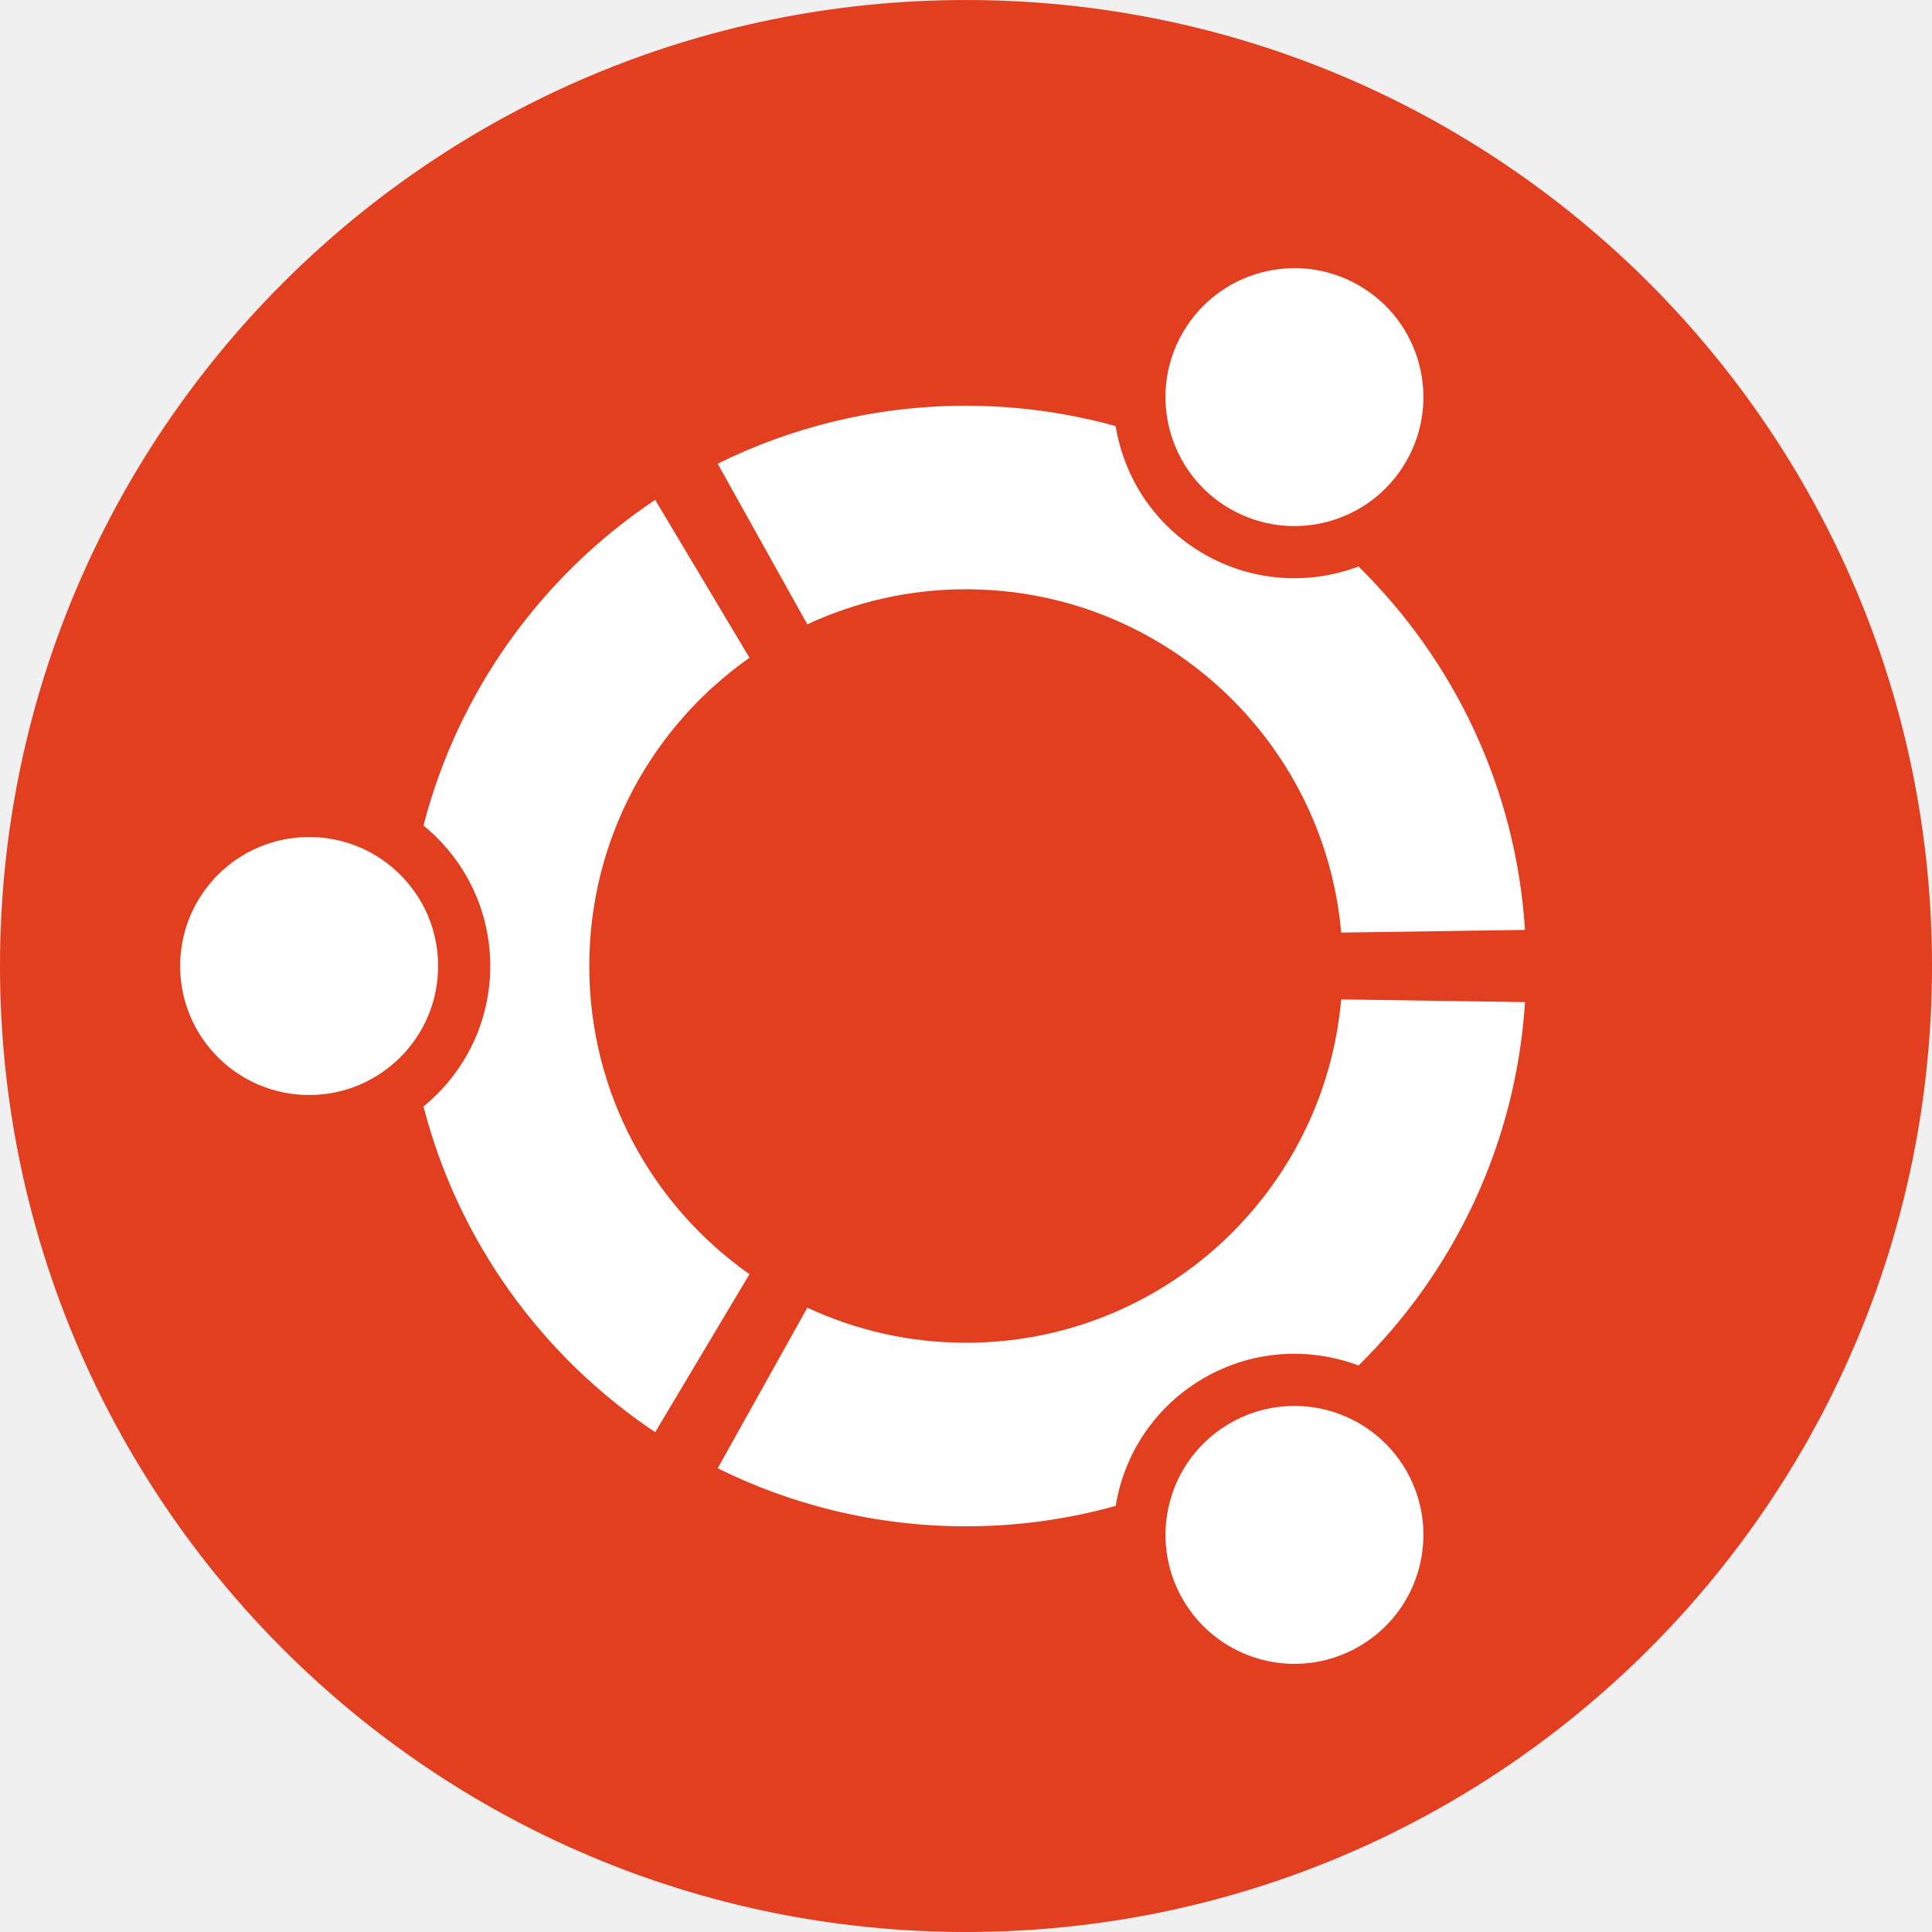
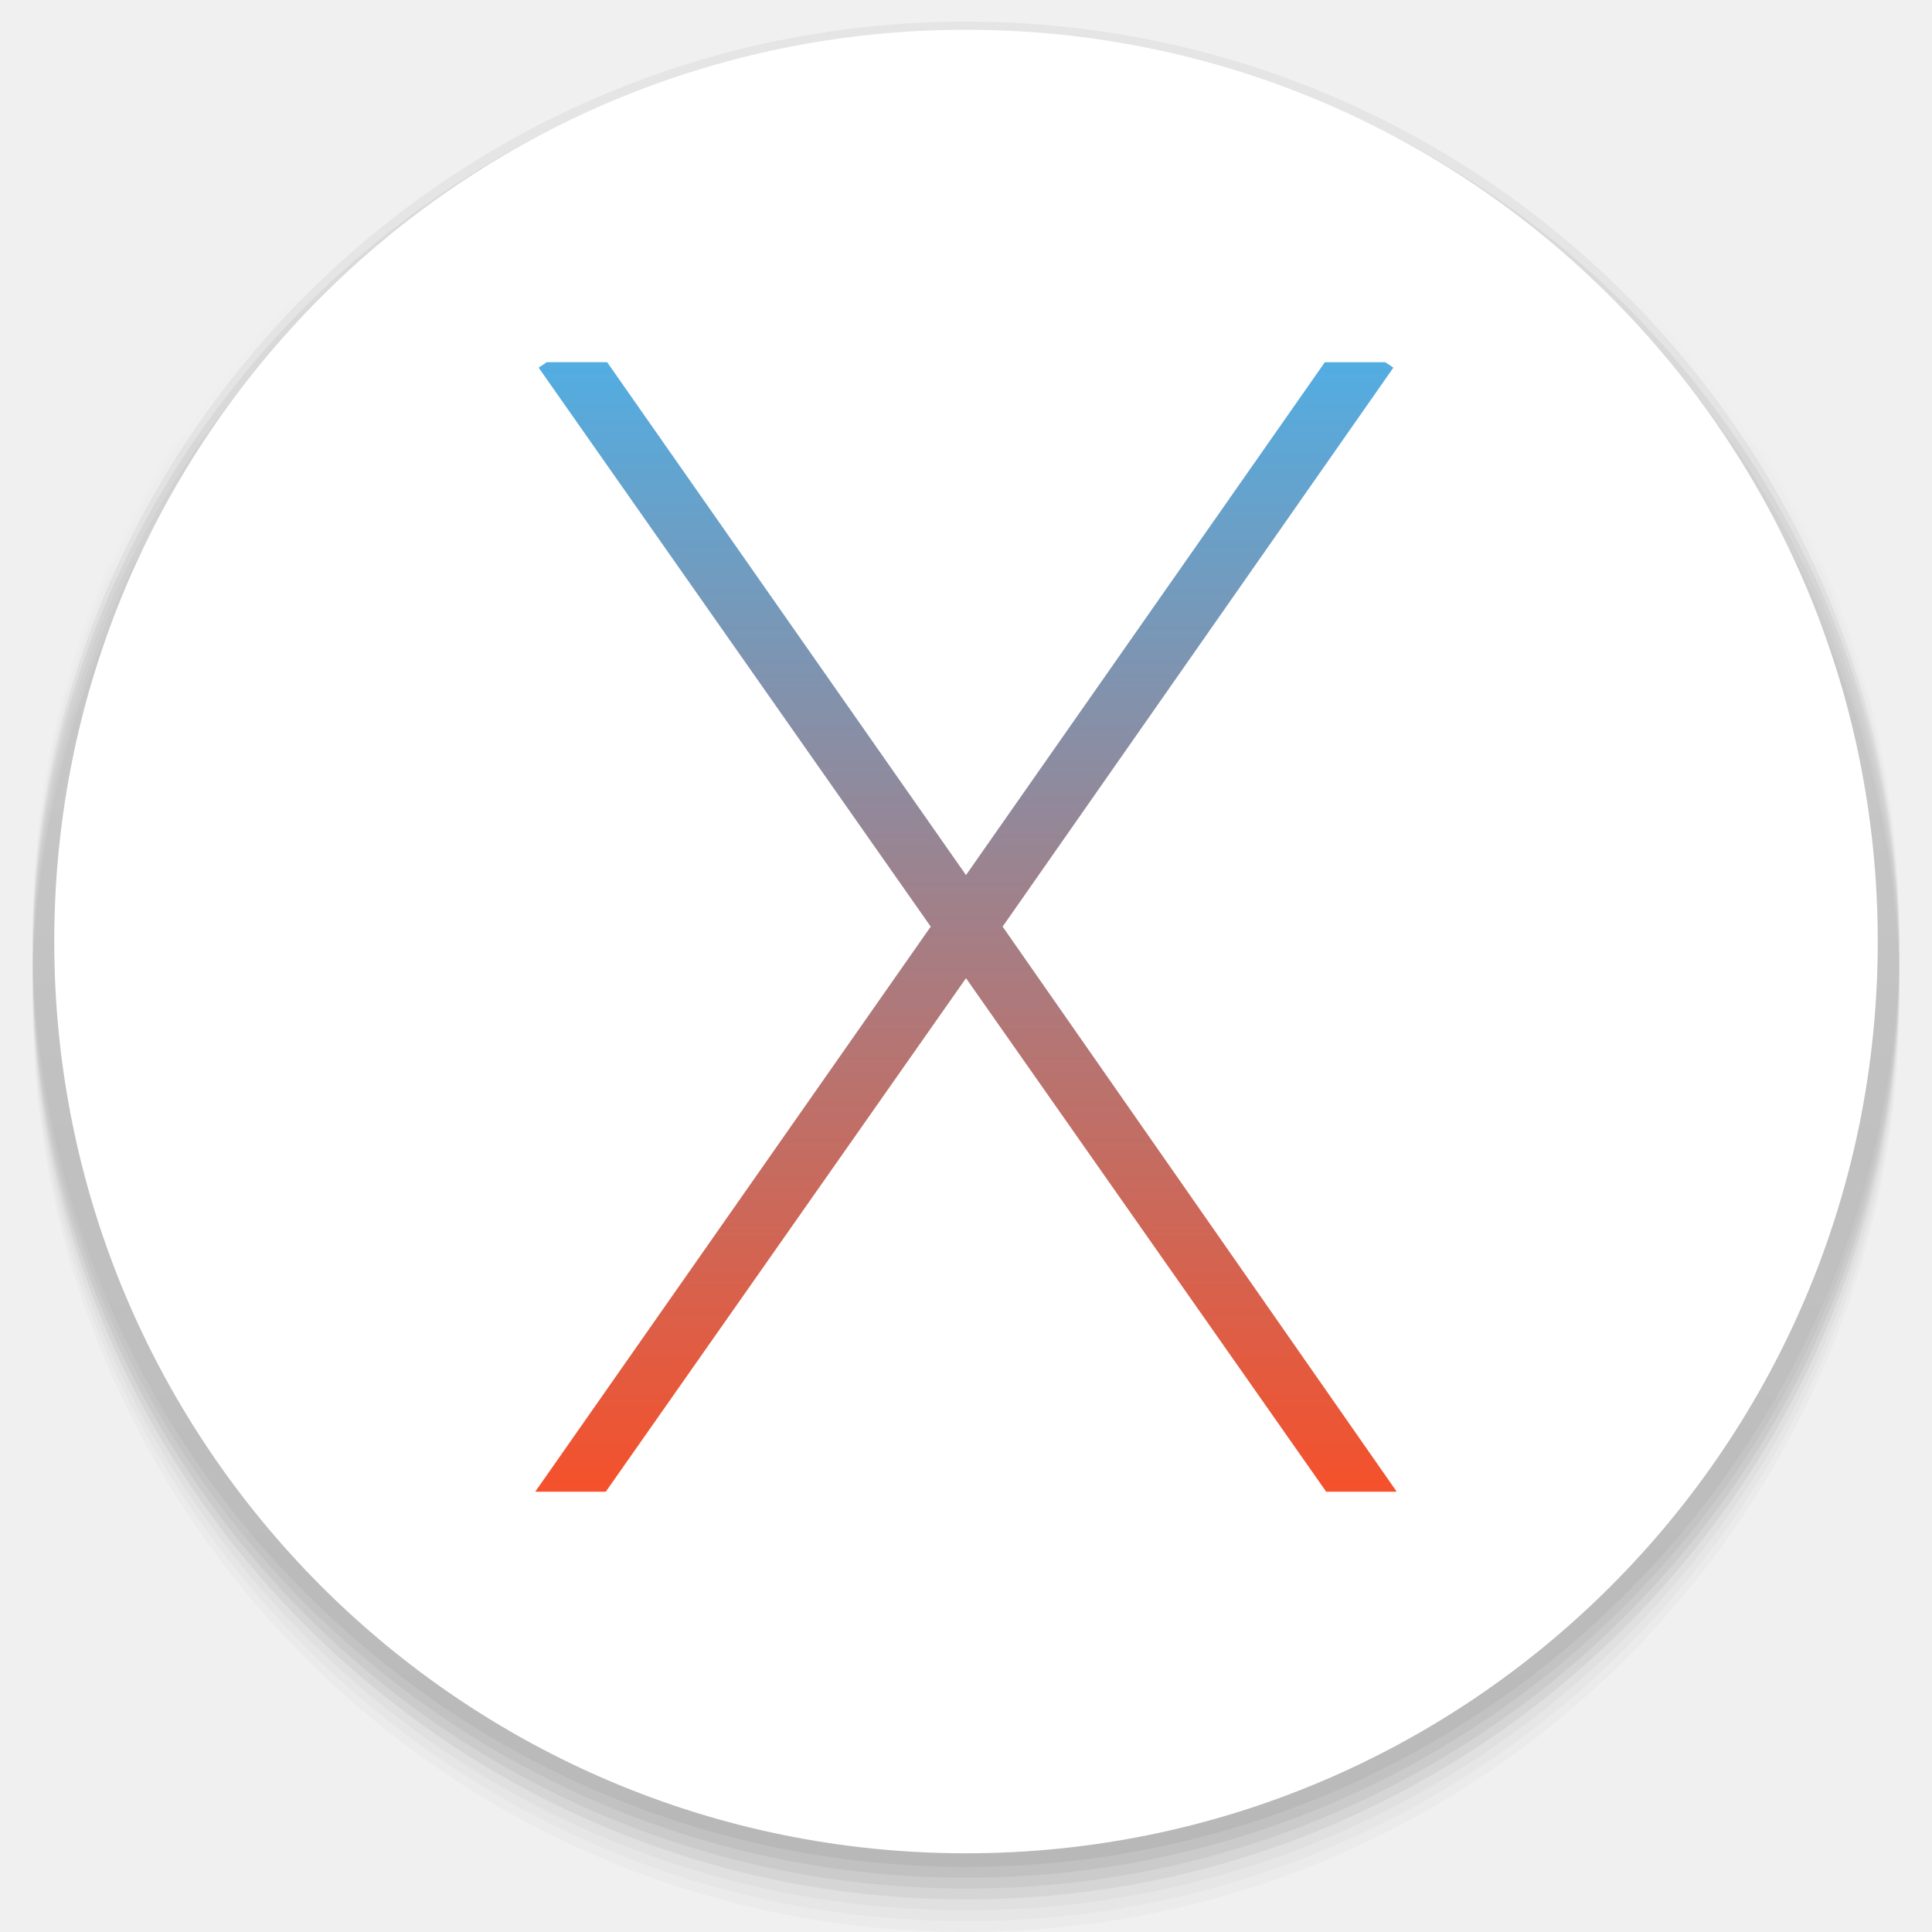
- <svg xmlns="http://www.w3.org/2000/svg" id="svg2910" height="16" width="16" version="1.1">
-   <g id="g2846" transform="matrix(.1765 0 0 -.1765 0 16)">
-     <path id="path24" style="fill:#e13f20" d="m90.652 45.325c0-25.032-20.293-45.325-45.326-45.325s-45.326 20.293-45.326 45.325c0 25.033 20.293 45.326 45.326 45.326s45.326-20.293 45.326-45.326" />
-     <path id="path26" style="fill:#fff" d="m57.711 66.78c2.895-1.672 6.594-0.682 8.264 2.213 1.672 2.894 0.682 6.594-2.213 8.266-2.894 1.67-6.594 0.678-8.266-2.217-1.67-2.893-0.678-6.592 2.215-8.262zm-12.385-39.132c-2.66 0-5.184 0.592-7.445 1.645l-4.205-7.535c3.512-1.74 7.467-2.723 11.65-2.723 2.434 0 4.787 0.338 7.023 0.957 0.395 2.432 1.838 4.67 4.139 6 2.299 1.326 4.955 1.457 7.256 0.588 4.475 4.4 7.387 10.385 7.811 17.051l-8.625 0.127c-0.793-9.031-8.37-16.11-17.604-16.11zm0 35.354c9.234 0 16.81-7.08 17.605-16.109l8.623 0.127c-0.424 6.666-3.336 12.65-7.811 17.051-2.301-0.869-4.959-0.736-7.256 0.588-2.301 1.328-3.744 3.568-4.139 6-2.236 0.617-4.59 0.955-7.023 0.955-4.184 0-8.139-0.983-11.65-2.721l4.205-7.535c2.262 1.053 4.785 1.645 7.445 1.645zm-17.676-17.677c0 5.981 2.971 11.264 7.516 14.463l-4.424 7.41c-5.295-3.539-9.234-8.947-10.871-15.281 1.91-1.559 3.133-3.932 3.133-6.592 0-2.659-1.223-5.032-3.133-6.59 1.635-6.336 5.574-11.744 10.871-15.283l4.424 7.412c-4.545 3.197-7.516 8.48-7.516 14.461zm30.063-21.452c-2.894-1.672-3.887-5.371-2.215-8.264 1.67-2.895 5.369-3.887 8.264-2.215 2.894 1.67 3.887 5.369 2.215 8.264-1.67 2.893-5.371 3.885-8.264 2.215zm-43.207 27.504c-3.344 0-6.053-2.709-6.053-6.053 0-3.342 2.709-6.051 6.053-6.051 3.342 0 6.051 2.709 6.051 6.051 0 3.344-2.709 6.053-6.051 6.053" />
+ <svg xmlns="http://www.w3.org/2000/svg" xmlns:xlink="http://www.w3.org/1999/xlink" width="16" height="16" id="svg2" version="1.1">
+   <defs id="defs4">
+     <linearGradient id="linearGradient4241">
+       <stop style="stop-color:#000000;stop-opacity:1;" offset="0" id="stop4243" />
+       <stop style="stop-color:#000000;stop-opacity:0;" offset="1" id="stop4245" />
+     </linearGradient>
+     <linearGradient id="linearGradient4233">
+       <stop style="stop-color:#000000;stop-opacity:1;" offset="0" id="stop4235" />
+       <stop style="stop-color:#000000;stop-opacity:0;" offset="1" id="stop4237" />
+     </linearGradient>
+     <linearGradient id="linearGradient4227">
+       <stop id="stop4229" offset="0" style="stop-color:#ffffff;stop-opacity:1" />
+       <stop id="stop4231" offset="1" style="stop-color:#ffffff;stop-opacity:1" />
+     </linearGradient>
+     <linearGradient id="linearGradient4219">
+       <stop style="stop-color:#f4512c;stop-opacity:1" offset="0" id="stop4221" />
+       <stop style="stop-color:#52ade2;stop-opacity:1" offset="1" id="stop4223" />
+     </linearGradient>
+     <linearGradient id="linearGradient3105">
+       <stop style="stop-color:#f8f8f8;stop-opacity:1" offset="0" id="stop3107" />
+       <stop style="stop-color:#ececec;stop-opacity:1" offset="1" id="stop3109" />
+     </linearGradient>
+     <linearGradient id="linearGradient12782">
+       <stop id="stop12784" offset="0" style="stop-color:#1f2427;stop-opacity:1" />
+       <stop style="stop-color:#1e2326;stop-opacity:1" offset="0.458" id="stop12786" />
+       <stop id="stop12788" offset="1" style="stop-color:#101113;stop-opacity:1" />
+     </linearGradient>
+     <linearGradient id="linearGradient12772">
+       <stop style="stop-color:#071119;stop-opacity:1" offset="0" id="stop12774" />
+       <stop id="stop12776" offset="0.435" style="stop-color:#1c2021;stop-opacity:1" />
+       <stop style="stop-color:#1f2427;stop-opacity:1" offset="1" id="stop12778" />
+     </linearGradient>
+     <linearGradient id="linearGradient3222">
+       <stop style="stop-color:#de005a;stop-opacity:1" offset="0" id="stop3224" />
+       <stop style="stop-color:#a30444;stop-opacity:1" offset="1" id="stop3226" />
+     </linearGradient>
+     <linearGradient id="linearGradient3076">
+       <stop id="stop3078" offset="0" style="stop-color:#ffe7f7;stop-opacity:1" />
+       <stop id="stop3080" offset="1" style="stop-color:#ffc3ef;stop-opacity:1" />
+     </linearGradient>
+     <linearGradient id="linearGradient3048">
+       <stop style="stop-color:#c16d16;stop-opacity:1" offset="0" id="stop3050" />
+       <stop style="stop-color:#ff8e31;stop-opacity:1" offset="1" id="stop3052" />
+     </linearGradient>
+     <linearGradient id="linearGradient3119">
+       <stop style="stop-color:#92948f;stop-opacity:0" offset="0" id="stop3121" />
+       <stop id="stop3123" offset="0.428" style="stop-color:#9b9e98;stop-opacity:1" />
+       <stop style="stop-color:#939690;stop-opacity:0" offset="1" id="stop3125" />
+     </linearGradient>
+     <linearGradient id="linearGradient3073">
+       <stop id="stop3075" offset="0" style="stop-color:#ffffff;stop-opacity:0" />
+       <stop style="stop-color:#ffffff;stop-opacity:1" offset="0.459" id="stop3085" />
+       <stop id="stop3083" offset="1" style="stop-color:#ffffff;stop-opacity:0" />
+     </linearGradient>
+     <linearGradient id="linearGradient3047">
+       <stop style="stop-color:#000000;stop-opacity:1" offset="0" id="stop3049" />
+       <stop id="stop3055" offset="0.061" style="stop-color:#1a1a1a;stop-opacity:1" />
+       <stop style="stop-color:#333333;stop-opacity:1" offset="0.165" id="stop3057" />
+       <stop id="stop3059" offset="0.554" style="stop-color:#4d4d4d;stop-opacity:1" />
+       <stop style="stop-color:#999999;stop-opacity:1" offset="1" id="stop3051" />
+     </linearGradient>
+     <linearGradient id="linearGradient3041">
+       <stop id="stop3043" offset="0" style="stop-color:#1a1a1a;stop-opacity:1" />
+       <stop id="stop3045" offset="1" style="stop-color:#808080;stop-opacity:1" />
+     </linearGradient>
+     <linearGradient id="linearGradient3029">
+       <stop style="stop-color:#333333;stop-opacity:1" offset="0" id="stop3031" />
+       <stop style="stop-color:#e0e0dd;stop-opacity:0;" offset="1" id="stop3033" />
+     </linearGradient>
+     <linearGradient xlink:href="#linearGradient3029" id="linearGradient3035" x1="35.355" y1="1030.362" x2="35.355" y2="975.333" gradientUnits="userSpaceOnUse" gradientTransform="matrix(1.163809,0,0,1.163809,-7.862809,-164.2364)" />
+     <linearGradient xlink:href="#linearGradient3041" id="linearGradient3039" gradientUnits="userSpaceOnUse" x1="35.355" y1="1030.362" x2="35.355" y2="975.333" gradientTransform="matrix(1.12187,0,0,1.12187,-5.849735,-122.1878)" />
+     <linearGradient xlink:href="#linearGradient3047" id="linearGradient3053" x1="40" y1="1043.434" x2="39.286" y2="972.333" gradientUnits="userSpaceOnUse" />
+     <linearGradient xlink:href="#linearGradient3073" id="linearGradient3113" gradientUnits="userSpaceOnUse" gradientTransform="translate(0,-956.3622)" x1="14.869" y1="978.904" x2="24.527" y2="969.247" />
+     <linearGradient xlink:href="#linearGradient3073" id="linearGradient3115" gradientUnits="userSpaceOnUse" gradientTransform="matrix(-1,0,0,1,96,-956.3622)" x1="15.152" y1="978.621" x2="26.264" y2="967.509" />
+     <linearGradient xlink:href="#linearGradient3119" id="linearGradient3117" gradientUnits="userSpaceOnUse" gradientTransform="translate(0,-956.3622)" x1="13.132" y1="980.641" x2="25.55" y2="967.866" />
+     <linearGradient xlink:href="#linearGradient3119" id="linearGradient3129" gradientUnits="userSpaceOnUse" gradientTransform="matrix(-1,0,0,1,96,0)" x1="13.132" y1="980.641" x2="25.55" y2="967.866" />
+     <linearGradient xlink:href="#linearGradient3048" id="linearGradient3054" x1="49.268" y1="996.573" x2="49.268" y2="1045.863" gradientUnits="userSpaceOnUse" />
+     <linearGradient xlink:href="#linearGradient3048" id="linearGradient3058" x1="115.803" y1="985.472" x2="115.803" y2="1033.554" gradientUnits="userSpaceOnUse" />
+     <linearGradient xlink:href="#linearGradient3222" id="linearGradient3055" gradientUnits="userSpaceOnUse" x1="115.803" y1="985.472" x2="115.803" y2="1025.364" gradientTransform="matrix(1.414478,0,0,1.414478,-119.7869,-419.055)" />
+     <linearGradient xlink:href="#linearGradient3076" id="linearGradient3086" gradientUnits="userSpaceOnUse" gradientTransform="matrix(1.414478,0,0,1.414478,-119.7869,-417.126)" x1="115.803" y1="985.472" x2="115.803" y2="1025.364" />
+     <linearGradient xlink:href="#linearGradient3076" id="linearGradient3091" gradientUnits="userSpaceOnUse" gradientTransform="matrix(1.414478,0,0,1.414478,-119.7869,-418.126)" x1="115.803" y1="985.472" x2="115.803" y2="1025.364" />
+     <linearGradient xlink:href="#linearGradient3076" id="linearGradient3093" gradientUnits="userSpaceOnUse" gradientTransform="matrix(1.414478,0,0,1.414478,-119.7869,-1375.417)" x1="115.803" y1="985.472" x2="115.803" y2="1025.364" />
+     <linearGradient xlink:href="#linearGradient12772" id="linearGradient12751" gradientUnits="userSpaceOnUse" x1="41.437" y1="1044.509" x2="41.437" y2="971.167" gradientTransform="translate(61.47827,0)" />
+     <radialGradient xlink:href="#linearGradient12782" id="radialGradient12780" cx="59.6" cy="1018.51" fx="59.6" fy="1018.51" r="41" gradientUnits="userSpaceOnUse" gradientTransform="matrix(0.9261052,-0.9261052,0.9419223,0.9419223,-882.7952,107.9903)" />
+     <radialGradient xlink:href="#linearGradient4227" id="radialGradient3111" cx="41.961" cy="88.73" fx="41.961" fy="88.73" r="42" gradientUnits="userSpaceOnUse" gradientTransform="matrix(0,-1.91211,1.656619,0,-99.1478,1126.205)" />
+     <clipPath clipPathUnits="userSpaceOnUse" id="clipPath3070">
+       <path id="path3072" d="m 48,962.362 c -23.196,0 -42,18.804 -42,42 0,23.196 18.804,42 42,42 23.196,0 42,-18.804 42,-42 0,-23.196 -18.804,-42 -42,-42 z" style="fill:url(#radialGradient3074);fill-opacity:1;stroke:none" />
+     </clipPath>
+     <radialGradient xlink:href="#linearGradient3105" id="radialGradient3074" gradientUnits="userSpaceOnUse" gradientTransform="matrix(0,-1.442485,1,0,-40.21132,1094.994)" cx="76.266" cy="87.306" fx="76.266" fy="87.306" r="42" />
+     <linearGradient xlink:href="#linearGradient12772" id="linearGradient3120" gradientUnits="userSpaceOnUse" gradientTransform="translate(61.47827,0)" x1="41.437" y1="1044.509" x2="41.437" y2="971.167" />
+     <radialGradient xlink:href="#linearGradient12782" id="radialGradient3122" gradientUnits="userSpaceOnUse" gradientTransform="matrix(0.9261052,-0.9261052,0.9419223,0.9419223,-882.7952,107.9903)" cx="59.6" cy="1018.51" fx="59.6" fy="1018.51" r="41" />
+     <linearGradient xlink:href="#linearGradient4219" id="linearGradient4225" x1="48.03" y1="1029.82" x2="48.03" y2="978.076" gradientUnits="userSpaceOnUse" />
+     <linearGradient xlink:href="#linearGradient4233" id="linearGradient4239" x1="47.454" y1="1047.047" x2="47.454" y2="978.908" gradientUnits="userSpaceOnUse" />
+     <linearGradient xlink:href="#linearGradient4241" id="linearGradient4247" x1="48.19" y1="1047.815" x2="48.19" y2="972.123" gradientUnits="userSpaceOnUse" />
+   </defs>
+   <g id="layer1" transform="translate(0,-956.3622)">
+     <g id="g3422" transform="matrix(1.333337,0,0,1.333337,-1.856e-4,-320.7913)">
+       <g id="g3421" transform="matrix(0.1348339,0,0,0.1348339,-0.4719059,828.238)">
+         <path id="path3092" d="m 48,964.362 c -23.748,0 -43,19.252 -43,43 0,23.748 19.252,43 43,43 23.748,0 43,-19.252 43,-43 0,-23.748 -19.252,-43 -43,-43 z m -19.772,15.677 2.847,0 L 48,1004.227 l 16.925,-24.188 2.847,0 0.384,0.256 -18.429,26.363 18.589,26.651 -3.327,0 L 48,1009.09 l -16.989,24.22 -3.327,0 18.653,-26.651 -18.493,-26.363 0.384,-0.256 z" style="opacity:0.02;fill:#000000;fill-opacity:1;stroke:none" />
+         <path style="opacity:0.02;fill:#000000;fill-opacity:1;stroke:none" d="m 48,963.862 c -23.748,0 -43,19.252 -43,43 0,23.748 19.252,43 43,43 23.748,0 43,-19.252 43,-43 0,-23.748 -19.252,-43 -43,-43 z m -19.772,15.677 2.847,0 L 48,1003.727 l 16.925,-24.188 2.847,0 0.384,0.256 -18.429,26.363 18.589,26.651 -3.327,0 L 48,1008.59 l -16.989,24.22 -3.327,0 18.653,-26.651 -18.493,-26.363 0.384,-0.256 z" id="path3115" />
+         <path style="opacity:0.03;fill:#000000;fill-opacity:1;stroke:none" d="m 48,963.362 c -23.748,0 -43,19.252 -43,43 0,23.748 19.252,43 43,43 23.748,0 43,-19.252 43,-43 0,-23.748 -19.252,-43 -43,-43 z m -19.772,15.677 2.847,0 L 48,1003.227 l 16.925,-24.188 2.847,0 0.384,0.256 -18.429,26.363 18.589,26.651 -3.327,0 L 48,1008.09 l -16.989,24.22 -3.327,0 18.653,-26.651 -18.493,-26.363 0.384,-0.256 z" id="path3094" />
+         <path id="path3117" d="m 48,962.862 c -23.748,0 -43,19.252 -43,43 0,23.748 19.252,43 43,43 23.748,0 43,-19.252 43,-43 0,-23.748 -19.252,-43 -43,-43 z m -19.772,15.677 2.847,0 L 48,1002.727 l 16.925,-24.188 2.847,0 0.384,0.256 -18.429,26.363 18.589,26.651 -3.327,0 L 48,1007.59 l -16.989,24.22 -3.327,0 18.653,-26.651 -18.493,-26.363 0.384,-0.256 z" style="opacity:0.05;fill:#000000;fill-opacity:1;stroke:none" />
+         <path style="opacity:0.05;fill:#000000;fill-opacity:1;stroke:none" d="m 48,962.362 c -23.748,0 -43,19.252 -43,43 0,23.748 19.252,43 43,43 23.748,0 43,-19.252 43,-43 0,-23.748 -19.252,-43 -43,-43 z m -19.772,15.677 2.847,0 L 48,1002.227 l 16.925,-24.188 2.847,0 0.384,0.256 -18.429,26.363 18.589,26.651 -3.327,0 L 48,1007.09 l -16.989,24.22 -3.327,0 18.653,-26.651 -18.493,-26.363 0.384,-0.256 z" id="path3090" />
+         <path id="path3124" d="m 48,961.862 c -23.748,0 -43,19.252 -43,43 0,23.748 19.252,43 43,43 23.748,0 43,-19.252 43,-43 0,-23.748 -19.252,-43 -43,-43 z m -19.772,15.677 2.847,0 L 48,1001.727 l 16.925,-24.188 2.847,0 0.384,0.256 -18.429,26.363 18.589,26.651 -3.327,0 L 48,1006.59 l -16.989,24.22 -3.327,0 18.653,-26.651 -18.493,-26.363 0.384,-0.256 z" style="opacity:0.05;fill:url(#linearGradient4247);fill-opacity:1;stroke:none" />
+         <path id="path3086" d="m 48,961.362 c -23.748,0 -43,19.252 -43,43 0,23.748 19.252,43 43,43 23.748,0 43,-19.252 43,-43 0,-23.748 -19.252,-43 -43,-43 z m -19.772,15.677 2.847,0 L 48,1001.227 l 16.925,-24.188 2.847,0 0.384,0.256 -18.429,26.363 18.589,26.651 -3.327,0 L 48,1006.09 l -16.989,24.22 -3.327,0 18.653,-26.651 -18.493,-26.363 0.384,-0.256 z" style="opacity:0.05;fill:url(#linearGradient4239);fill-opacity:1;stroke:none" />
+         <path id="path4206" d="m 48,971.057 c -18.394,0 -33.306,14.911 -33.306,33.306 0,18.394 14.911,33.306 33.306,33.306 18.394,0 33.306,-14.911 33.306,-33.306 0,-18.394 -14.911,-33.306 -33.306,-33.306 z" style="opacity:1;fill:url(#linearGradient4225);fill-opacity:1;stroke:none" />
+         <path style="opacity:1;fill:url(#radialGradient3111);fill-opacity:1;stroke:none" d="m 48,962.737 c -23.196,0 -42,18.804 -42,42 0,23.196 18.804,42 42,42 23.196,0 42,-18.804 42,-42 0,-23.196 -18.804,-42 -42,-42 z m -19.312,15.312 2.781,0 L 48,1001.675 l 16.531,-23.625 2.781,0 0.375,0.25 -18,25.75 18.156,26.031 -3.25,0 L 48,1006.425 l -16.594,23.656 -3.25,0 18.219,-26.031 -18.062,-25.75 0.375,-0.25 z" id="path3054" />
+       </g>
+     </g>
  </g>
</svg>
